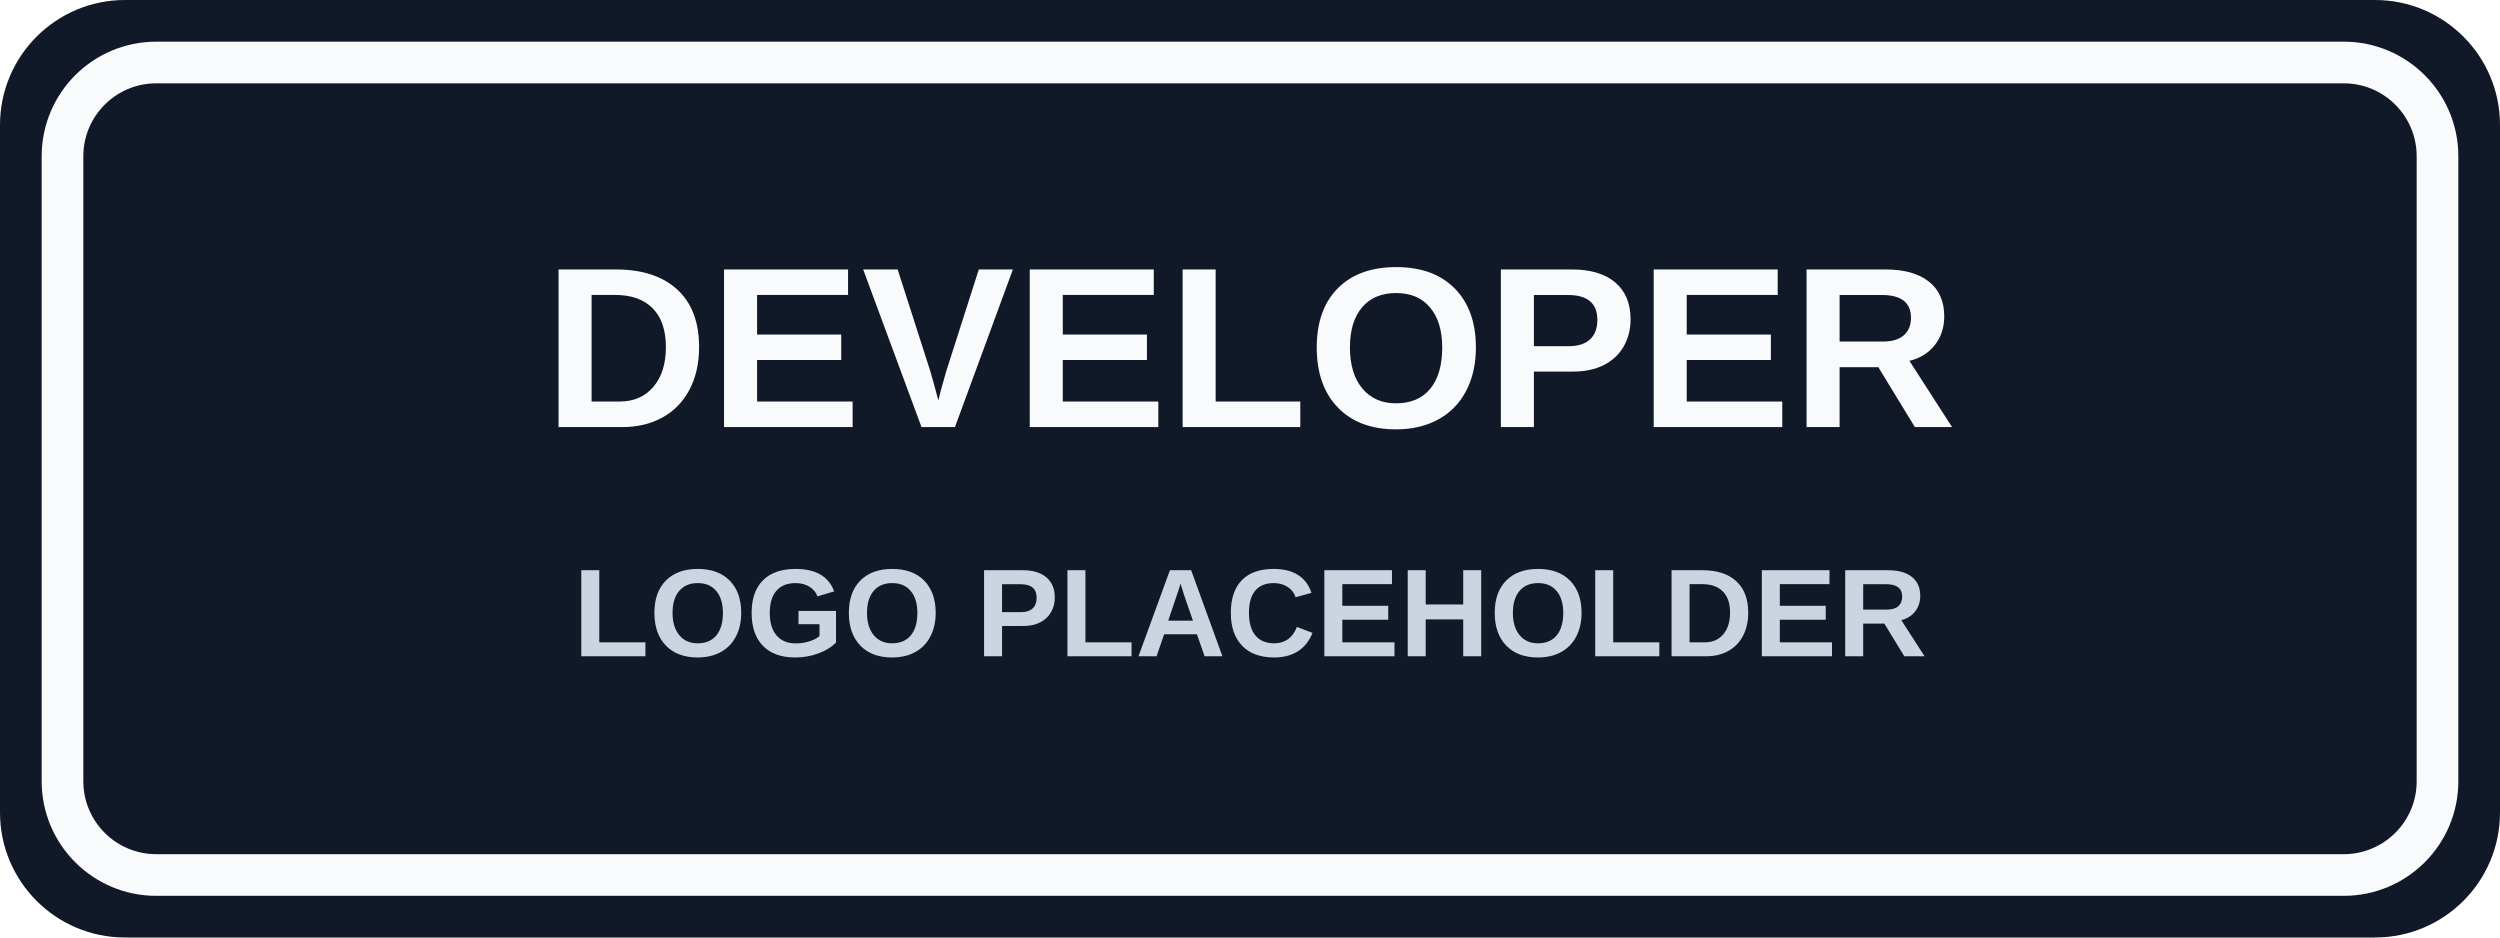
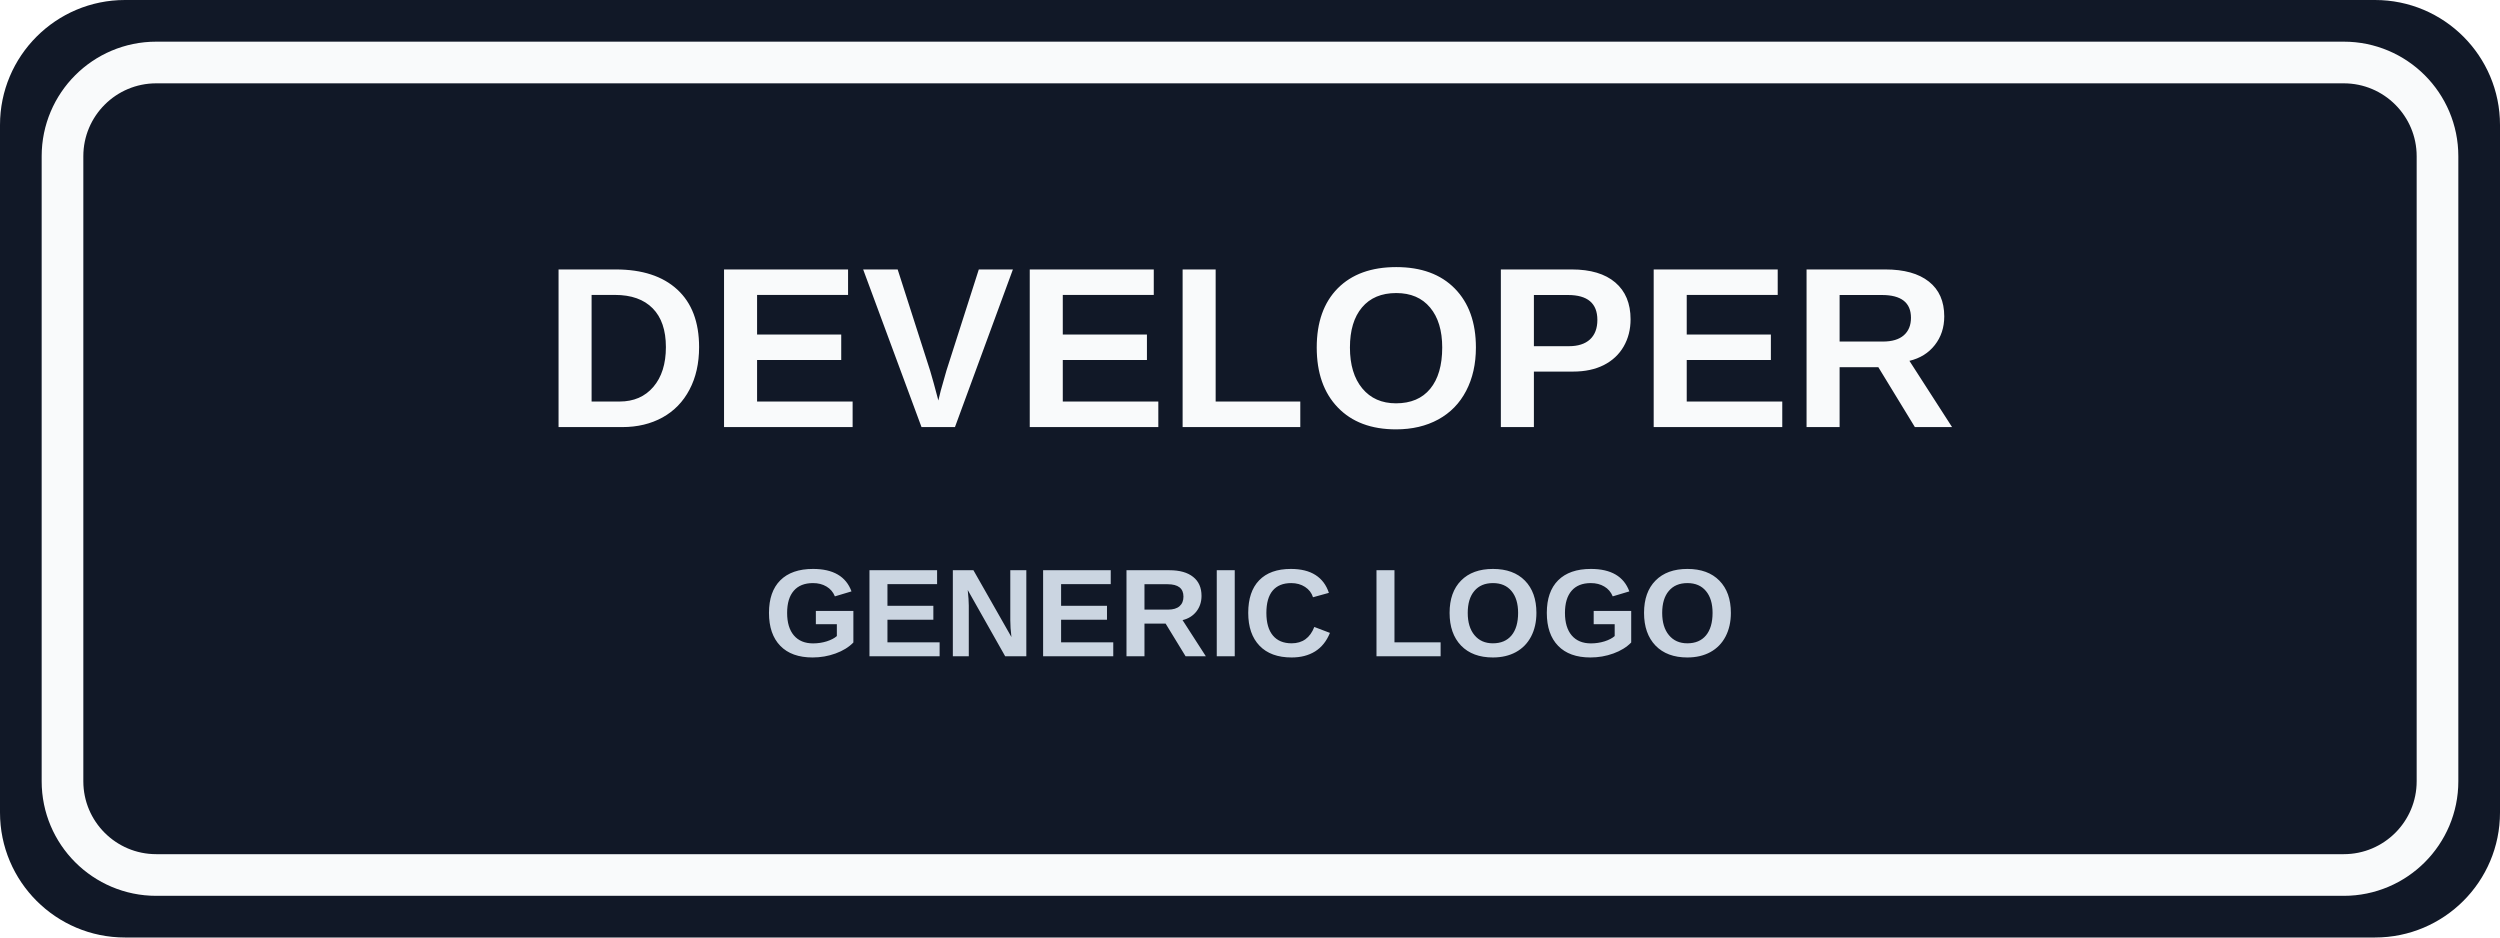
- <svg xmlns="http://www.w3.org/2000/svg" width="480" height="180" viewBox="0 0 480 180" role="img" aria-label="Developer logo placeholder">
+ <svg xmlns="http://www.w3.org/2000/svg" width="480" height="180" viewBox="0 0 480 180" role="img" aria-label="Generic developer logo asset">
  <rect width="480" height="180" rx="24" fill="#111827" />
  <rect x="12" y="12" width="456" height="156" rx="18" fill="none" stroke="#f9fafb" stroke-width="8" />
  <text x="240" y="82" text-anchor="middle" font-family="Arial, sans-serif" font-size="44" font-weight="900" fill="#f9fafb">DEVELOPER</text>
-   <text x="240" y="126" text-anchor="middle" font-family="Arial, sans-serif" font-size="24" font-weight="800" fill="#cbd5e1">LOGO PLACEHOLDER</text>
+   <text x="240" y="126" text-anchor="middle" font-family="Arial, sans-serif" font-size="24" font-weight="800" fill="#cbd5e1">GENERIC LOGO</text>
</svg>
